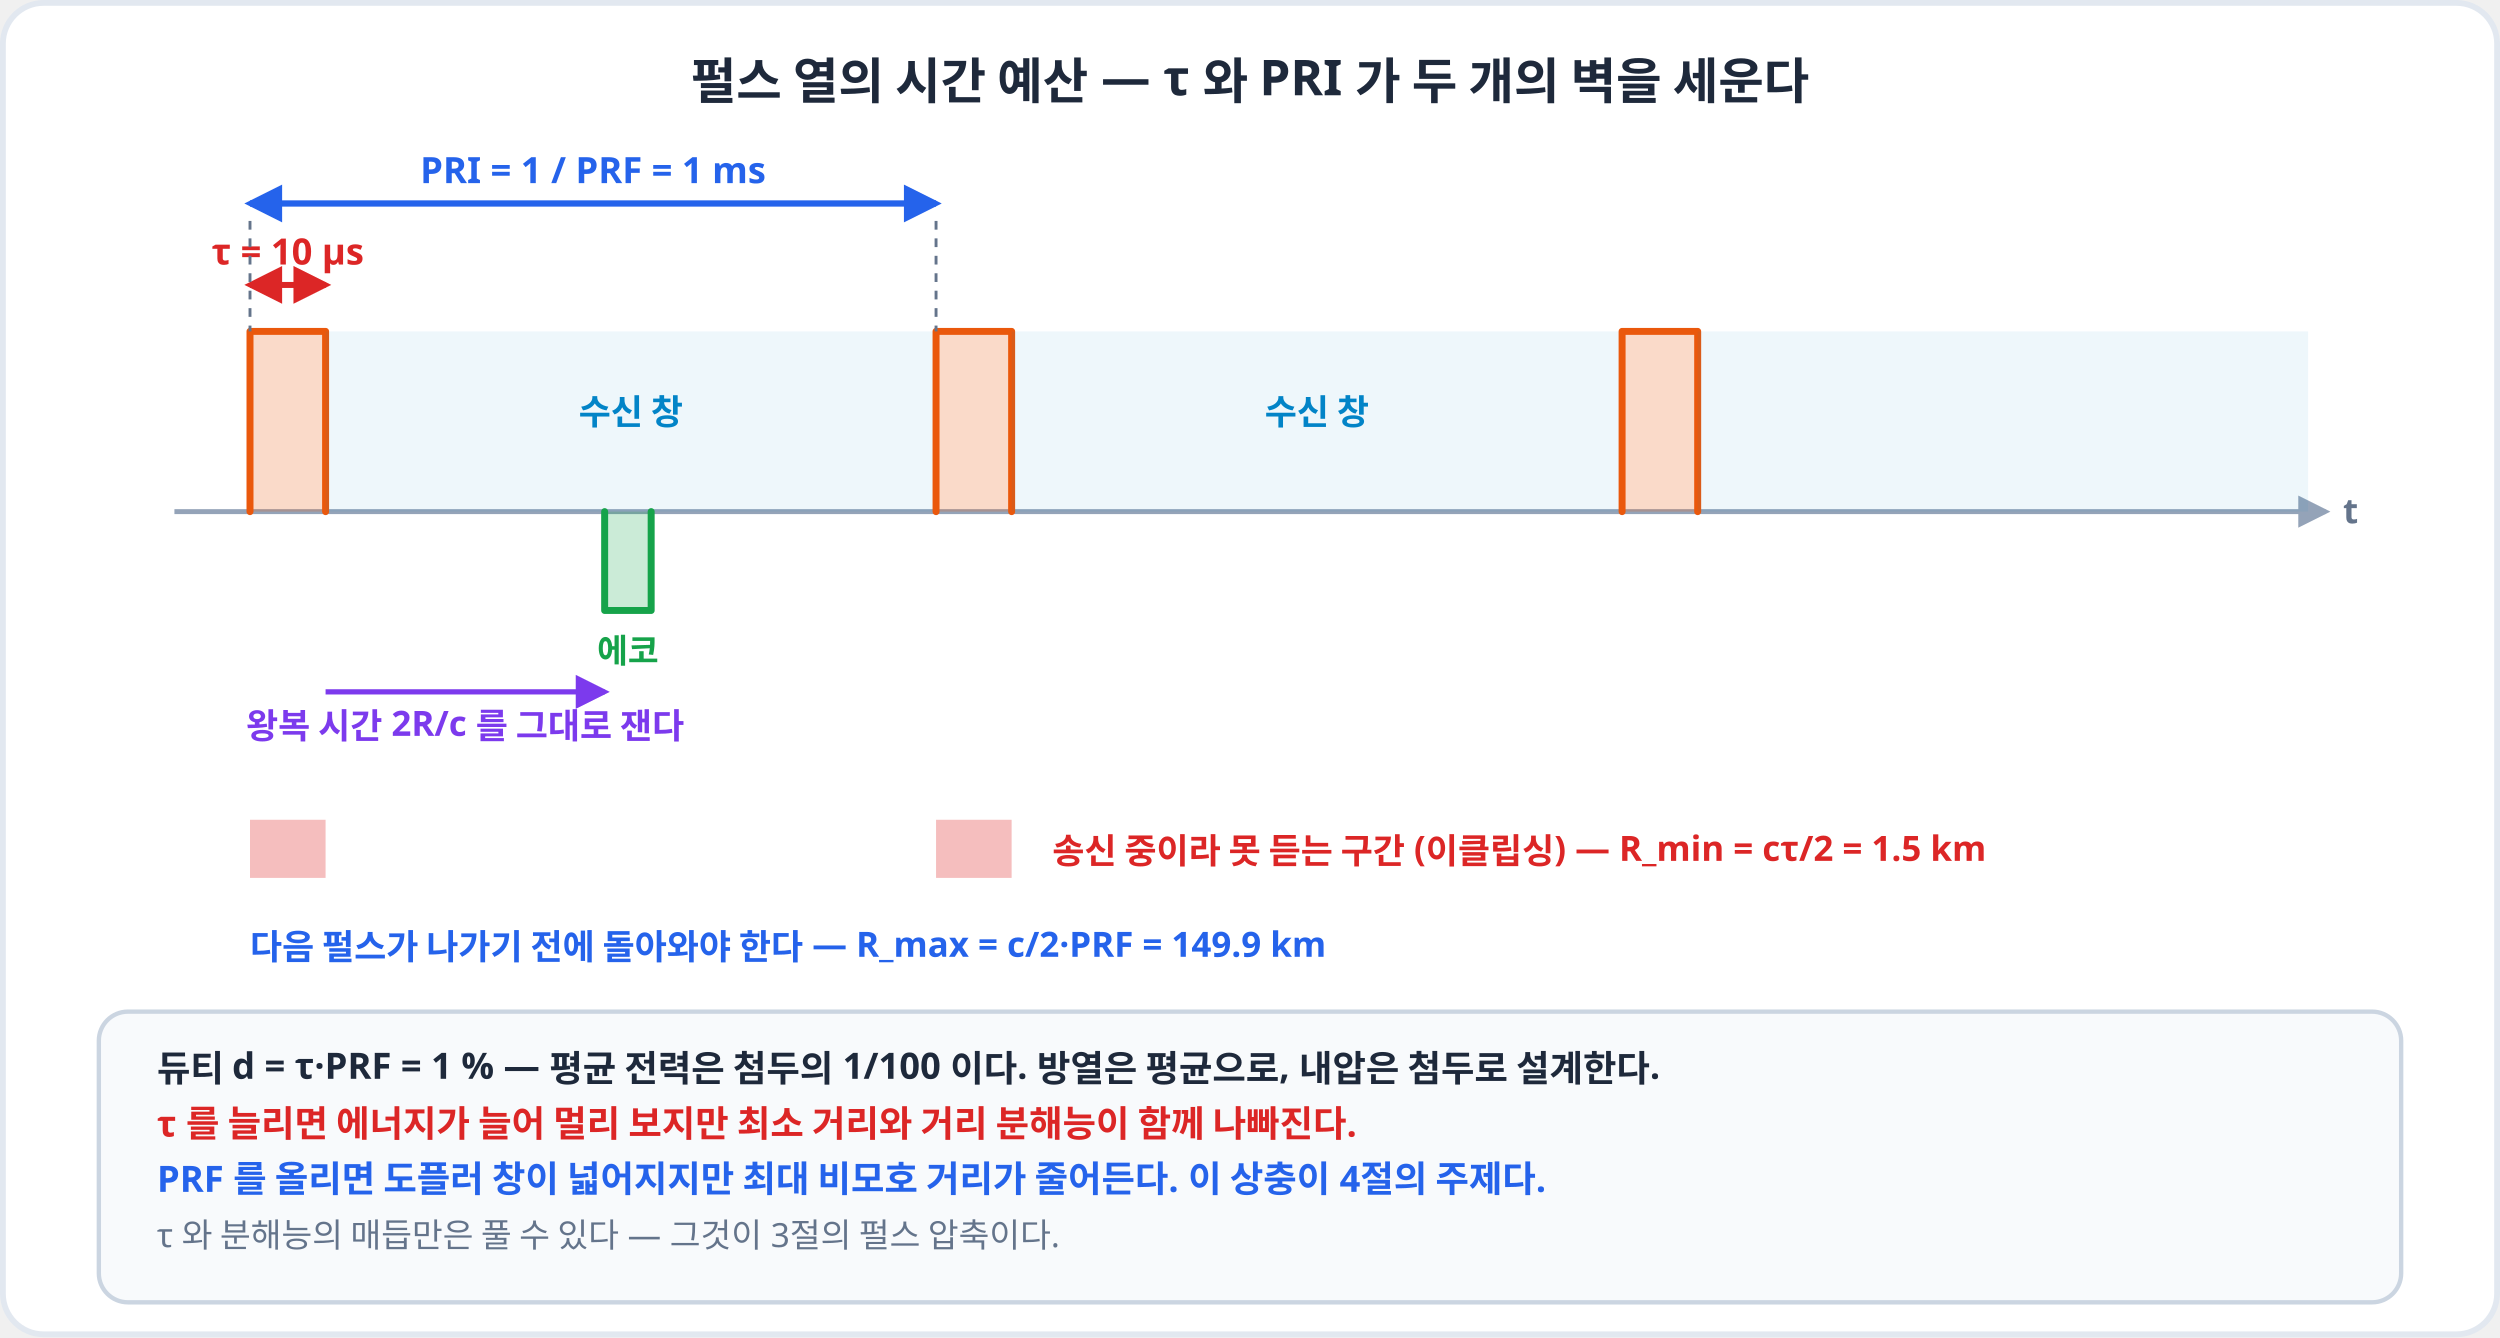
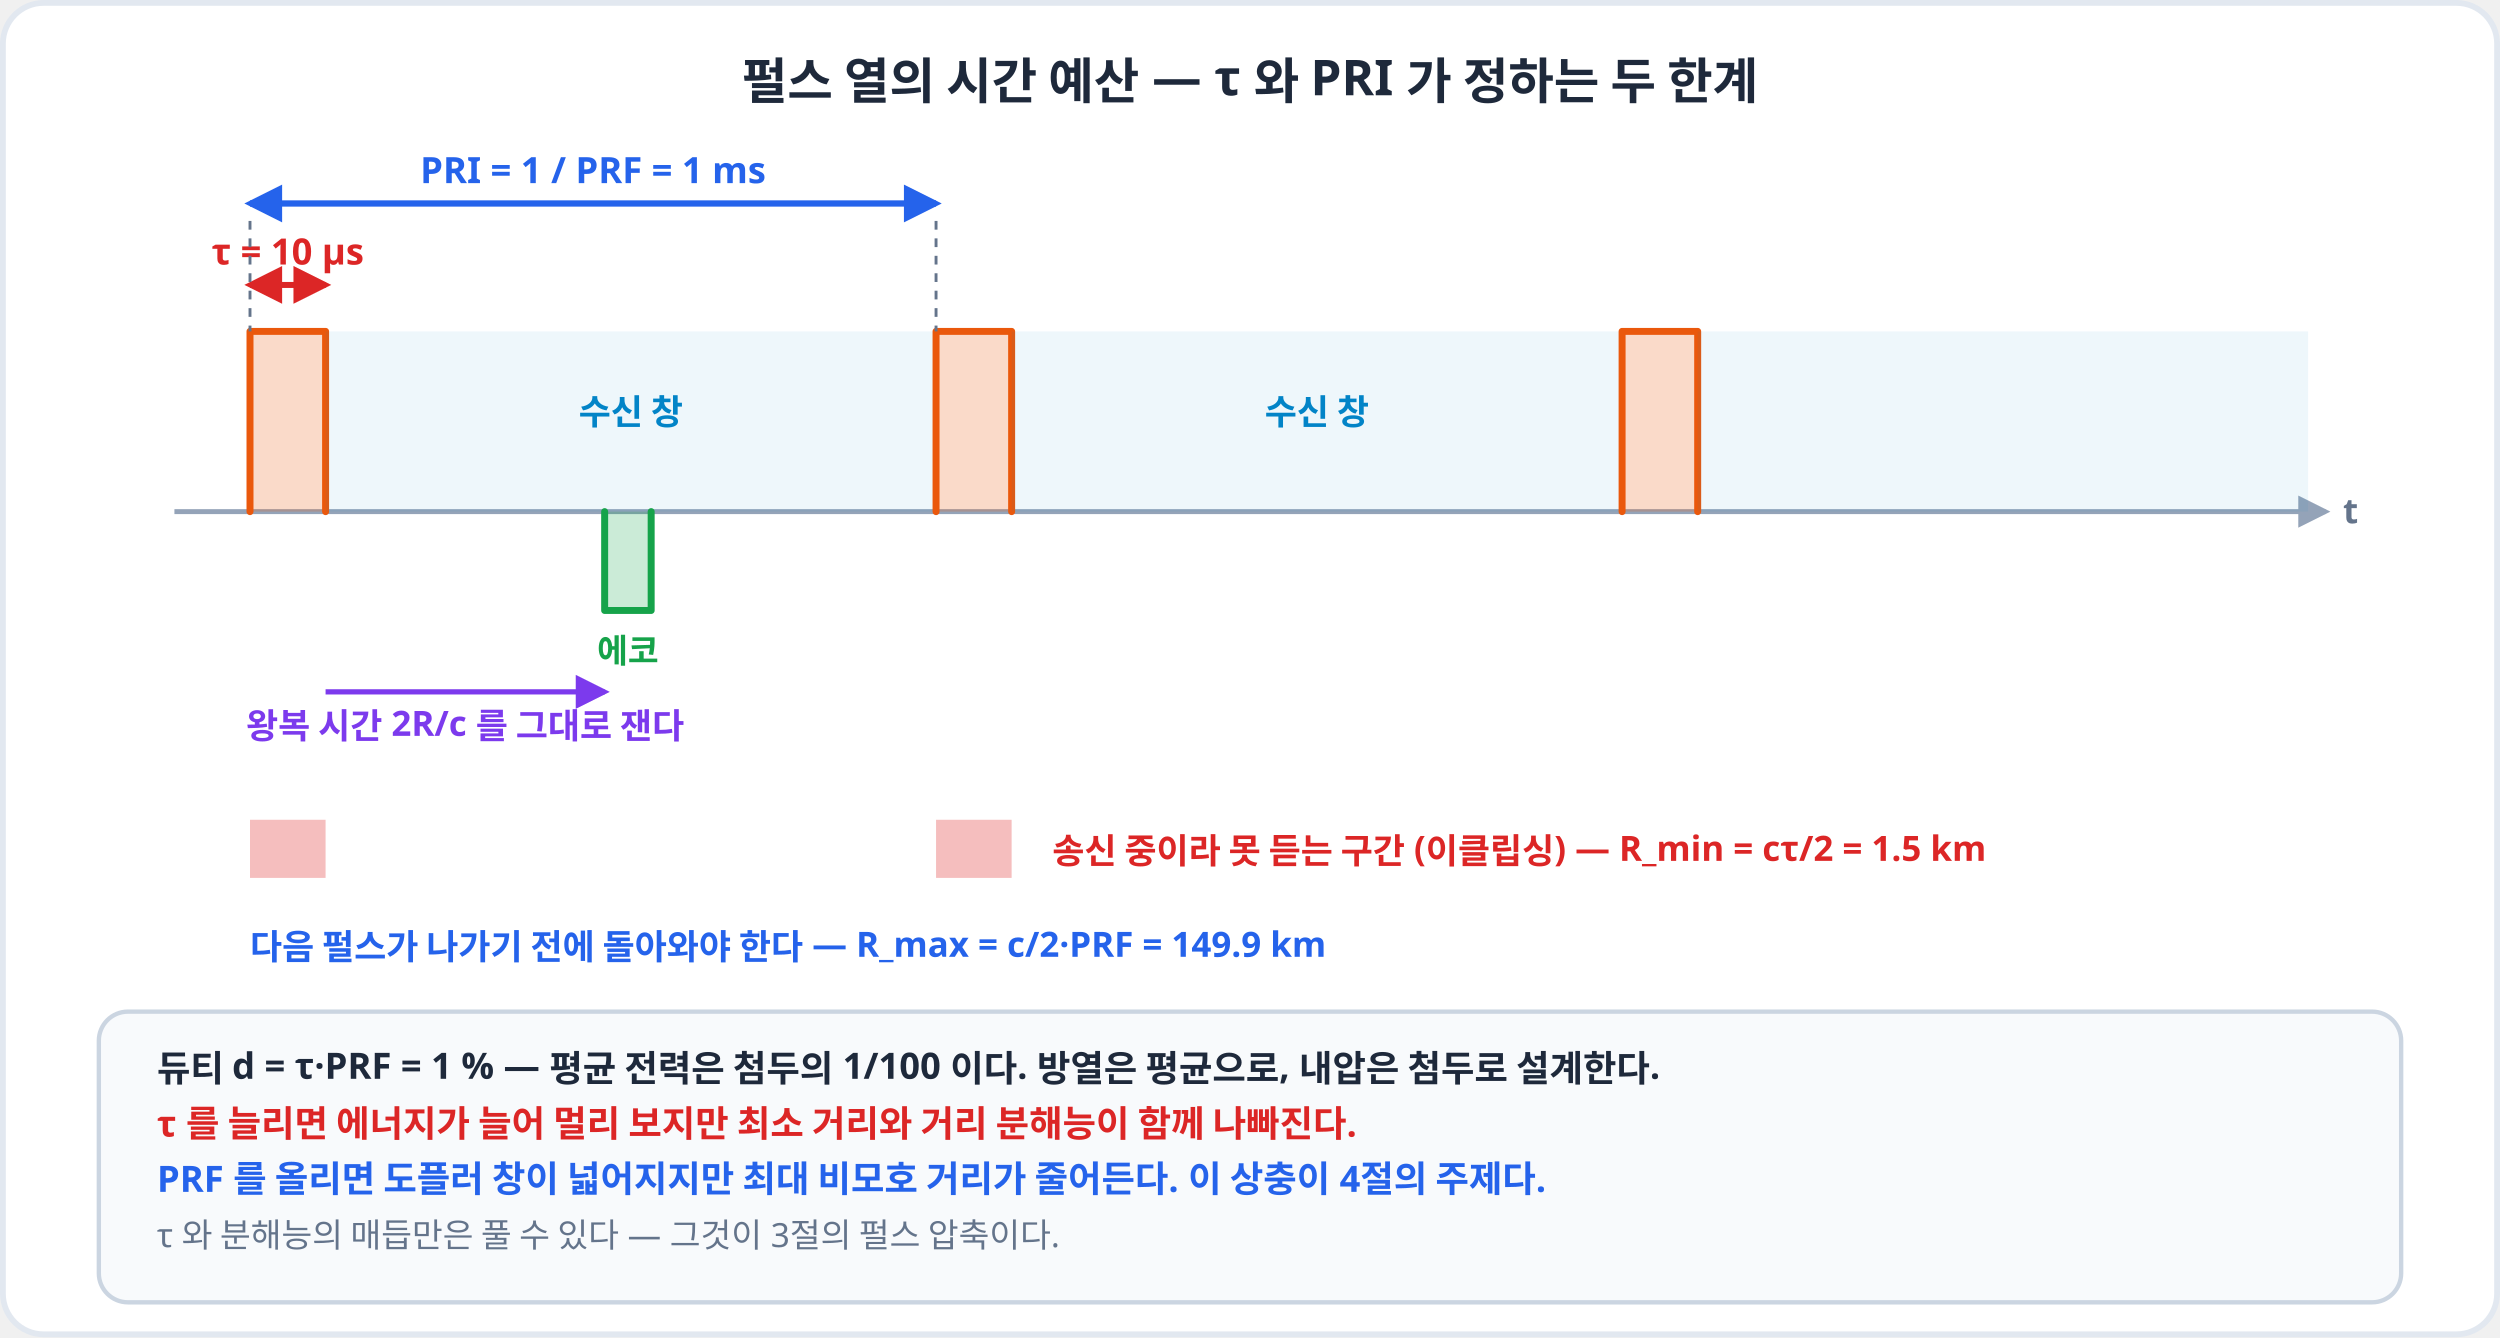
<svg xmlns="http://www.w3.org/2000/svg" viewBox="0 0 860 460" font-family="Segoe UI, Malgun Gothic, Apple SD Gothic Neo, sans-serif">
  <defs>
    <marker id="ar-mute" viewBox="0 0 10 10" refX="8.5" refY="5" markerWidth="6.5" markerHeight="6.5" orient="auto-start-reverse">
      <path d="M0,0 L10,5 L0,10 z" fill="#64748b" />
    </marker>
    <marker id="ar-blue" viewBox="0 0 10 10" refX="8.5" refY="5" markerWidth="6.5" markerHeight="6.5" orient="auto-start-reverse">
      <path d="M0,0 L10,5 L0,10 z" fill="#2563eb" />
    </marker>
    <marker id="ar-orange" viewBox="0 0 10 10" refX="8.5" refY="5" markerWidth="6.5" markerHeight="6.5" orient="auto-start-reverse">
      <path d="M0,0 L10,5 L0,10 z" fill="#ea580c" />
    </marker>
    <marker id="ar-green" viewBox="0 0 10 10" refX="8.5" refY="5" markerWidth="6.5" markerHeight="6.5" orient="auto-start-reverse">
      <path d="M0,0 L10,5 L0,10 z" fill="#16a34a" />
    </marker>
    <marker id="ar-red" viewBox="0 0 10 10" refX="8.5" refY="5" markerWidth="6.5" markerHeight="6.5" orient="auto-start-reverse">
      <path d="M0,0 L10,5 L0,10 z" fill="#dc2626" />
    </marker>
    <marker id="ar-violet" viewBox="0 0 10 10" refX="8.5" refY="5" markerWidth="6.5" markerHeight="6.5" orient="auto-start-reverse">
      <path d="M0,0 L10,5 L0,10 z" fill="#7c3aed" />
    </marker>
    <marker id="ar-axis" viewBox="0 0 10 10" refX="8.5" refY="5" markerWidth="6.5" markerHeight="6.5" orient="auto-start-reverse">
      <path d="M0,0 L10,5 L0,10 z" fill="#94a3b8" />
    </marker>
    <marker id="ar-sky" viewBox="0 0 10 10" refX="8.5" refY="5" markerWidth="6.5" markerHeight="6.5" orient="auto-start-reverse">
      <path d="M0,0 L10,5 L0,10 z" fill="#0284c7" />
    </marker>
  </defs>
  <rect x="1" y="1" width="858" height="458" rx="14" fill="#ffffff" stroke="#e2e8f0" stroke-width="2" />
-   <text x="430" y="34" font-size="17" fill="#1e293b" text-anchor="middle" font-weight="700">펄스 열의 시간 예산 — τ 와 PRI 가 두 개의 벽을 세운다</text>
+   <text x="430" y="34" font-size="17" fill="#1e293b" text-anchor="middle" font-weight="700">펄스 열의 시간 예산 — τ 와 PRI 가 정하는 두 한계</text>
  <line x1="60" y1="176" x2="800" y2="176" stroke="#94a3b8" stroke-width="1.7" stroke-linecap="butt" marker-end="url(#ar-axis)" />
  <text x="806" y="180" font-size="12" fill="#64748b" text-anchor="start" font-weight="700">t</text>
  <rect x="86" y="114" width="26" height="62" rx="0" fill="#ea580c" stroke="none" stroke-width="1.6" fill-opacity="0.22" />
  <path d="M86.0,176 L86.0,114 L112.0,114 L112.0,176" fill="none" stroke="#ea580c" stroke-width="2.4" stroke-linecap="round" stroke-linejoin="round" />
  <rect x="112" y="114" width="210" height="62" rx="0" fill="#0284c7" stroke="none" stroke-width="1.6" fill-opacity="0.07" />
  <text x="217" y="146" font-size="12" fill="#0284c7" text-anchor="middle" font-weight="700">수신 창</text>
  <rect x="322" y="114" width="26" height="62" rx="0" fill="#ea580c" stroke="none" stroke-width="1.6" fill-opacity="0.22" />
  <path d="M322.0,176 L322.0,114 L348.0,114 L348.0,176" fill="none" stroke="#ea580c" stroke-width="2.4" stroke-linecap="round" stroke-linejoin="round" />
  <rect x="348" y="114" width="210" height="62" rx="0" fill="#0284c7" stroke="none" stroke-width="1.6" fill-opacity="0.07" />
  <text x="453" y="146" font-size="12" fill="#0284c7" text-anchor="middle" font-weight="700">수신 창</text>
  <rect x="558" y="114" width="26" height="62" rx="0" fill="#ea580c" stroke="none" stroke-width="1.6" fill-opacity="0.22" />
  <path d="M558.0,176 L558.0,114 L584.0,114 L584.0,176" fill="none" stroke="#ea580c" stroke-width="2.4" stroke-linecap="round" stroke-linejoin="round" />
  <rect x="584" y="114" width="210" height="62" rx="0" fill="#0284c7" stroke="none" stroke-width="1.6" fill-opacity="0.07" />
  <line x1="86" y1="98" x2="112" y2="98" stroke="#dc2626" stroke-width="2" stroke-linecap="butt" marker-end="url(#ar-red)" />
  <line x1="112" y1="98" x2="86" y2="98" stroke="#dc2626" stroke-width="2" stroke-linecap="butt" marker-end="url(#ar-red)" />
  <text x="99" y="91" font-size="12.5" fill="#dc2626" text-anchor="middle" font-weight="700">τ = 10 µs</text>
  <line x1="86" y1="70" x2="322" y2="70" stroke="#2563eb" stroke-width="2" stroke-linecap="butt" marker-end="url(#ar-blue)" />
  <line x1="322" y1="70" x2="86" y2="70" stroke="#2563eb" stroke-width="2" stroke-linecap="butt" marker-end="url(#ar-blue)" />
  <text x="204" y="63" font-size="12.5" fill="#2563eb" text-anchor="middle" font-weight="700">PRI = 1 / PRF = 1 ms</text>
  <line x1="86" y1="76" x2="86" y2="114" stroke="#64748b" stroke-width="1" stroke-linecap="butt" stroke-dasharray="3 3" />
  <line x1="322" y1="76" x2="322" y2="114" stroke="#64748b" stroke-width="1" stroke-linecap="butt" stroke-dasharray="3 3" />
  <path d="M208.0,176 L208.0,210 L224.0,210 L224.0,176" fill="none" stroke="#16a34a" stroke-width="2.4" stroke-linecap="round" stroke-linejoin="round" />
  <rect x="208" y="176" width="16" height="34" rx="0" fill="#16a34a" stroke="none" stroke-width="1.6" fill-opacity="0.22" />
  <text x="216" y="228" font-size="11.5" fill="#16a34a" text-anchor="middle" font-weight="700">에코</text>
  <line x1="112" y1="238" x2="208" y2="238" stroke="#7c3aed" stroke-width="1.8" stroke-linecap="butt" marker-end="url(#ar-violet)" />
  <text x="160" y="254" font-size="12" fill="#7c3aed" text-anchor="middle" font-weight="700">왕복 시간 2R/c 를 그대로 잰다</text>
  <rect x="86" y="282" width="26" height="20" rx="0" fill="#dc2626" stroke="none" stroke-width="1.6" fill-opacity="0.3" />
  <rect x="322" y="282" width="26" height="20" rx="0" fill="#dc2626" stroke="none" stroke-width="1.6" fill-opacity="0.3" />
  <text x="362" y="297" font-size="12" fill="#dc2626" text-anchor="start" font-weight="700">송신 중이라 못 듣는 구간 (이클립싱) —  R_min = cτ/2 = 1.5 km</text>
  <text x="86" y="330" font-size="12" fill="#2563eb" text-anchor="start" font-weight="700">다음 펄스가 나가기 전에 돌아와야 한다 —  R_max = c/2·PRF = 149.9 km</text>
  <rect x="34" y="348" width="792" height="100" rx="10" fill="#f8fafc" stroke="#cbd5e1" stroke-width="1.5" />
  <text x="54" y="372" font-size="12.5" fill="#1e293b" text-anchor="start" font-weight="700">듀티 d = τ·PRF = 1 % — 평균 전력은 첨두의 1/100 이다. 방열은 평균으로, 내압은 첨두로 설계한다.</text>
  <text x="54" y="391" font-size="12.5" fill="#dc2626" text-anchor="start" font-weight="700">τ 를 늘리면 에너지가 늘어 멀리 보지만 최소 거리와 거리 분해능이 함께 나빠진다.</text>
  <text x="54" y="410" font-size="12.5" fill="#2563eb" text-anchor="start" font-weight="700">PRF 를 올리면 도플러 창이 넓어지지만 최대 비모호 거리가 줄어든다. 이 상충이 4절의 주제다.</text>
  <text x="54" y="429" font-size="11.5" fill="#64748b" text-anchor="start" font-weight="400">τ 와 분해능의 매듭만은 풀 수 있다 — 그것이 3절의 펄스 압축이다.</text>
</svg>
